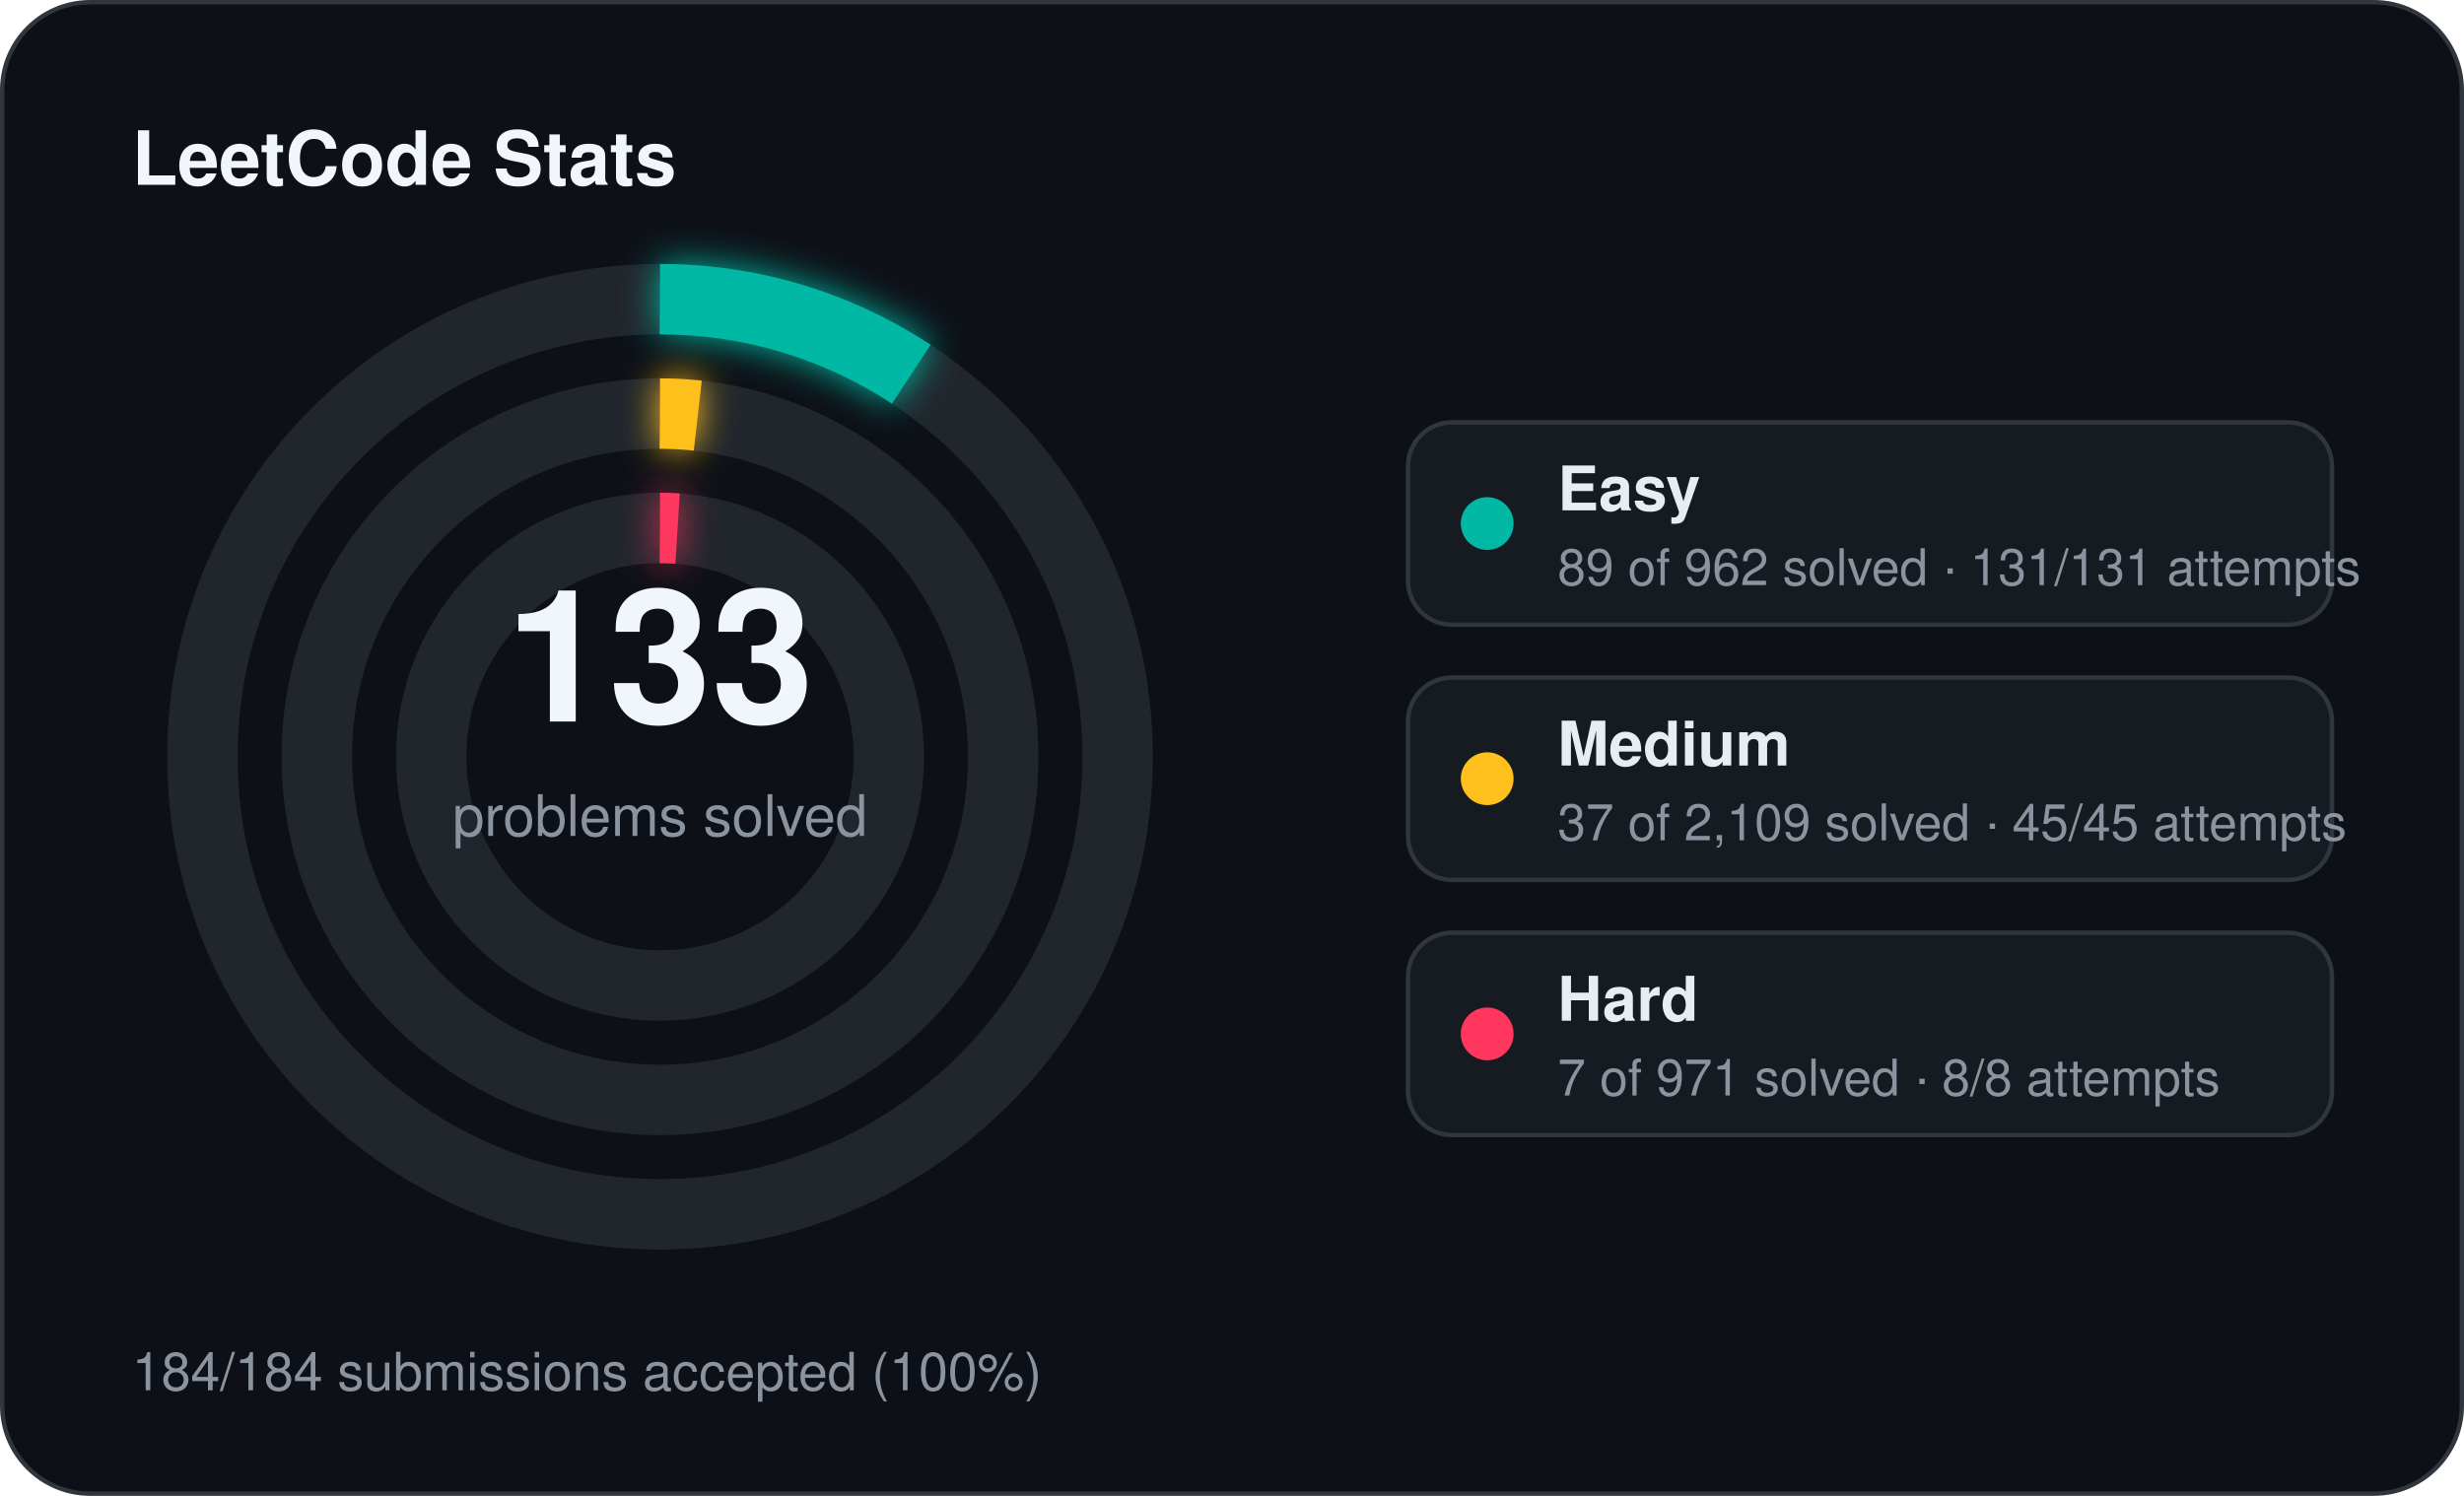
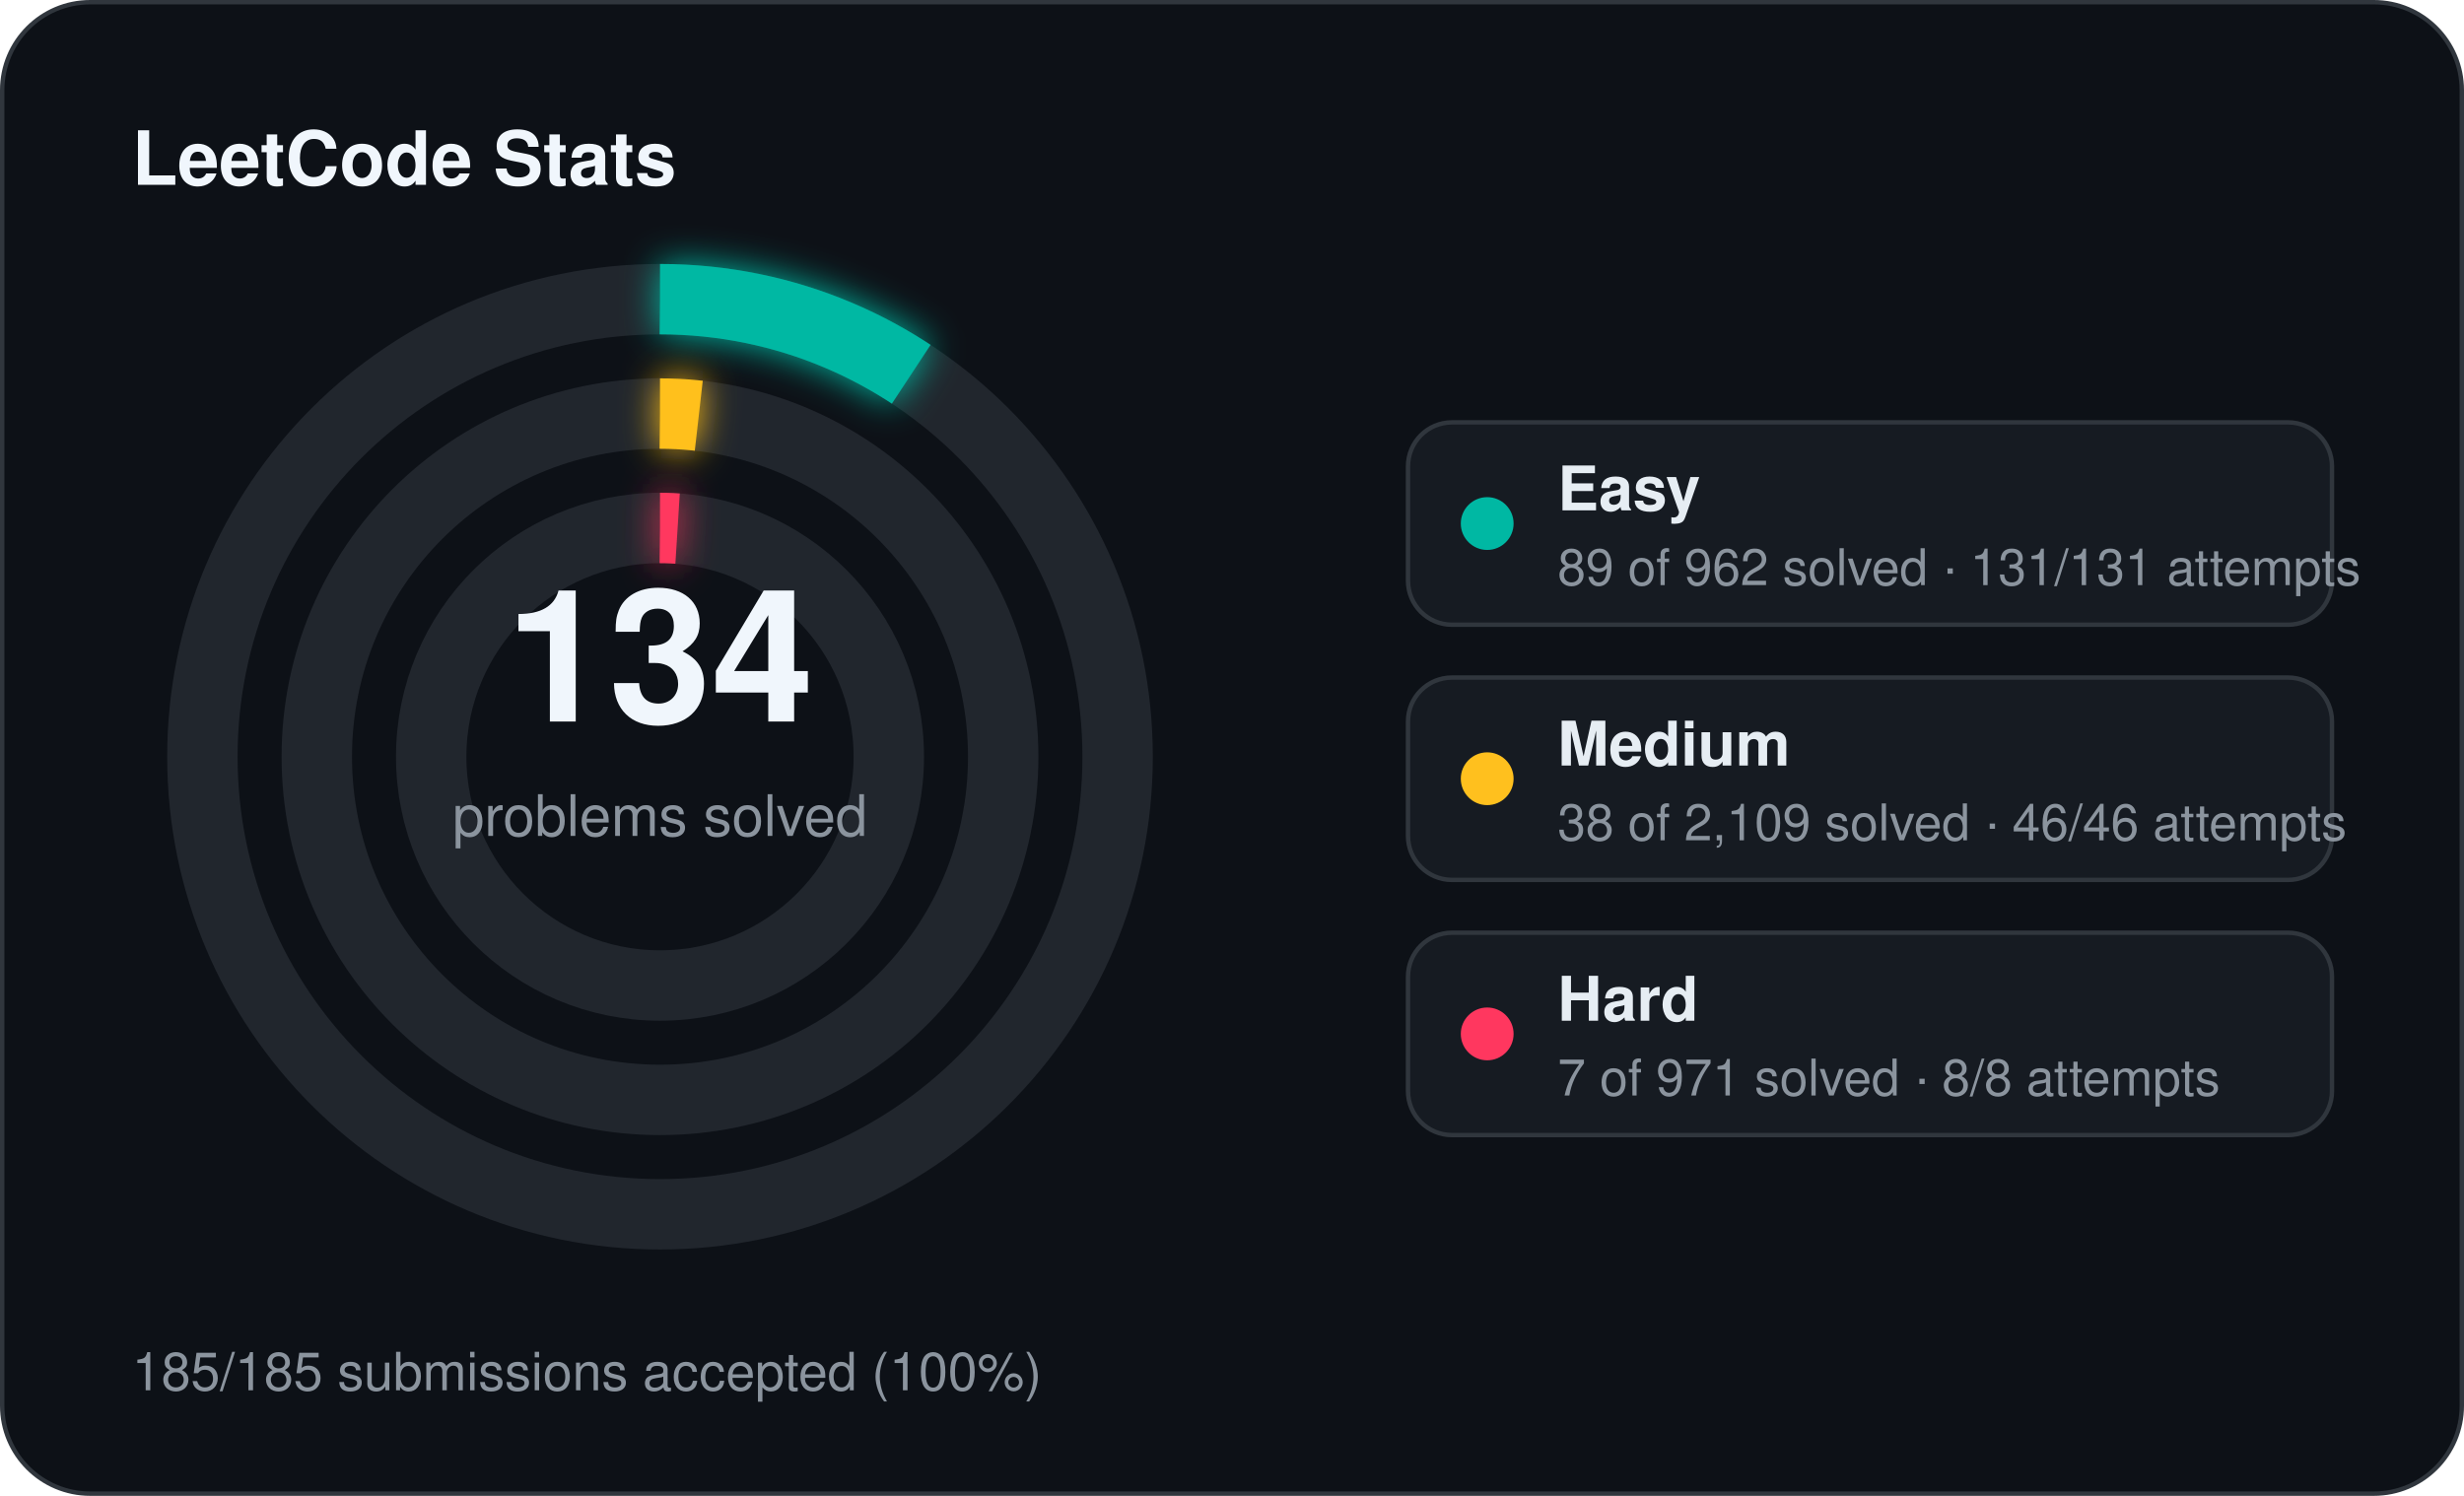
<svg xmlns="http://www.w3.org/2000/svg" width="560" height="340" viewBox="0 0 560 340">
  <defs>
    <filter id="stats-glow" x="-60%" y="-60%" width="220%" height="220%">
      <feGaussianBlur stdDeviation="4" result="blur" />
      <feMerge>
        <feMergeNode in="blur" />
        <feMergeNode in="SourceGraphic" />
      </feMerge>
    </filter>
  </defs>
  <rect x="0.5" y="0.5" width="559" height="339" rx="20" fill="#0d1117" stroke="#30363d" stroke-width="1" />
  <text x="30" y="42" fill="#f0f6fc" font-family="Segoe UI, Helvetica, Arial, sans-serif" font-size="17" font-weight="700">LeetCode Stats</text>
  <circle cx="150" cy="172" r="104" fill="none" stroke="#21262d" stroke-width="16" />
  <circle cx="150" cy="172" r="104" fill="none" stroke="#00b8a3" stroke-width="16" stroke-linecap="butt" stroke-dasharray="60.45 653.45" transform="rotate(-90 150 172)" filter="url(#stats-glow)" />
  <circle cx="150" cy="172" r="78" fill="none" stroke="#21262d" stroke-width="16" />
-   <circle cx="150" cy="172" r="78" fill="none" stroke="#ffc01e" stroke-width="16" stroke-linecap="butt" stroke-dasharray="8.60 490.09" transform="rotate(-90 150 172)" filter="url(#stats-glow)" />
+   <circle cx="150" cy="172" r="78" fill="none" stroke="#ffc01e" stroke-width="16" stroke-linecap="butt" stroke-dasharray="8.83 490.09" transform="rotate(-90 150 172)" filter="url(#stats-glow)" />
  <circle cx="150" cy="172" r="52" fill="none" stroke="#21262d" stroke-width="16" />
  <circle cx="150" cy="172" r="52" fill="none" stroke="#ff375f" stroke-width="16" stroke-linecap="butt" stroke-dasharray="4.00 326.73" transform="rotate(-90 150 172)" filter="url(#stats-glow)" />
-   <text x="150" y="164" text-anchor="middle" fill="#f0f6fc" font-family="Segoe UI, Helvetica, Arial, sans-serif" font-size="42" font-weight="700">133</text>
+   <text x="150" y="164" text-anchor="middle" fill="#f0f6fc" font-family="Segoe UI, Helvetica, Arial, sans-serif" font-size="42" font-weight="700">134</text>
  <text x="150" y="190" text-anchor="middle" fill="#8b949e" font-family="Segoe UI, Helvetica, Arial, sans-serif" font-size="13">problems solved</text>
  <rect x="320" y="96" width="210" height="46" rx="10" fill="#161b22" stroke="#30363d" stroke-width="1" />
  <circle cx="338" cy="119" r="6" fill="#00b8a3" />
  <text x="354" y="116" fill="#e6edf3" font-family="Segoe UI, Helvetica, Arial, sans-serif" font-size="14" font-weight="600">Easy</text>
  <text x="354" y="133" fill="#8b949e" font-family="Segoe UI, Helvetica, Arial, sans-serif" font-size="11.5">89 of 962 solved · 131/131 attempts</text>
  <rect x="320" y="154" width="210" height="46" rx="10" fill="#161b22" stroke="#30363d" stroke-width="1" />
  <circle cx="338" cy="177" r="6" fill="#ffc01e" />
  <text x="354" y="174" fill="#e6edf3" font-family="Segoe UI, Helvetica, Arial, sans-serif" font-size="14" font-weight="600">Medium</text>
-   <text x="354" y="191" fill="#8b949e" font-family="Segoe UI, Helvetica, Arial, sans-serif" font-size="11.5">37 of 2,109 solved · 45/45 attempts</text>
+   <text x="354" y="191" fill="#8b949e" font-family="Segoe UI, Helvetica, Arial, sans-serif" font-size="11.5">38 of 2,109 solved · 46/46 attempts</text>
  <rect x="320" y="212" width="210" height="46" rx="10" fill="#161b22" stroke="#30363d" stroke-width="1" />
  <circle cx="338" cy="235" r="6" fill="#ff375f" />
  <text x="354" y="232" fill="#e6edf3" font-family="Segoe UI, Helvetica, Arial, sans-serif" font-size="14" font-weight="600">Hard</text>
  <text x="354" y="249" fill="#8b949e" font-family="Segoe UI, Helvetica, Arial, sans-serif" font-size="11.5">7 of 971 solved · 8/8 attempts</text>
-   <text x="30" y="316" fill="#8b949e" font-family="Segoe UI, Helvetica, Arial, sans-serif" font-size="12">184/184 submissions accepted (100%)</text>
+   <text x="30" y="316" fill="#8b949e" font-family="Segoe UI, Helvetica, Arial, sans-serif" font-size="12">185/185 submissions accepted (100%)</text>
</svg>
